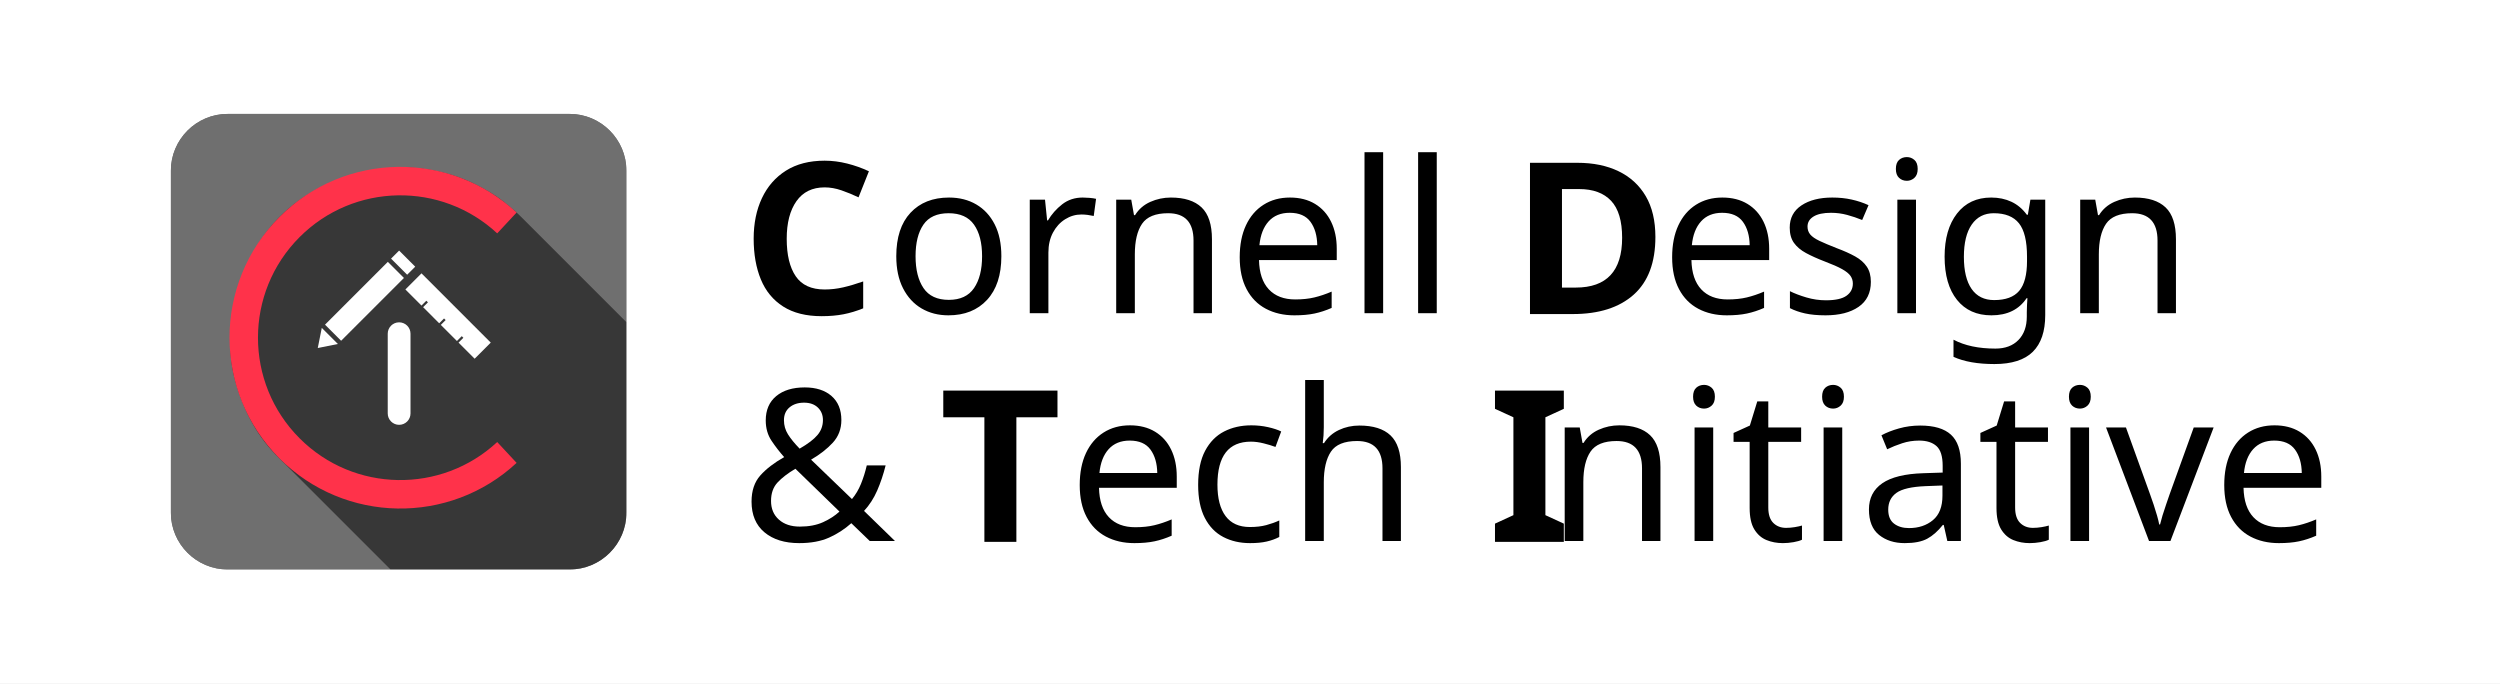
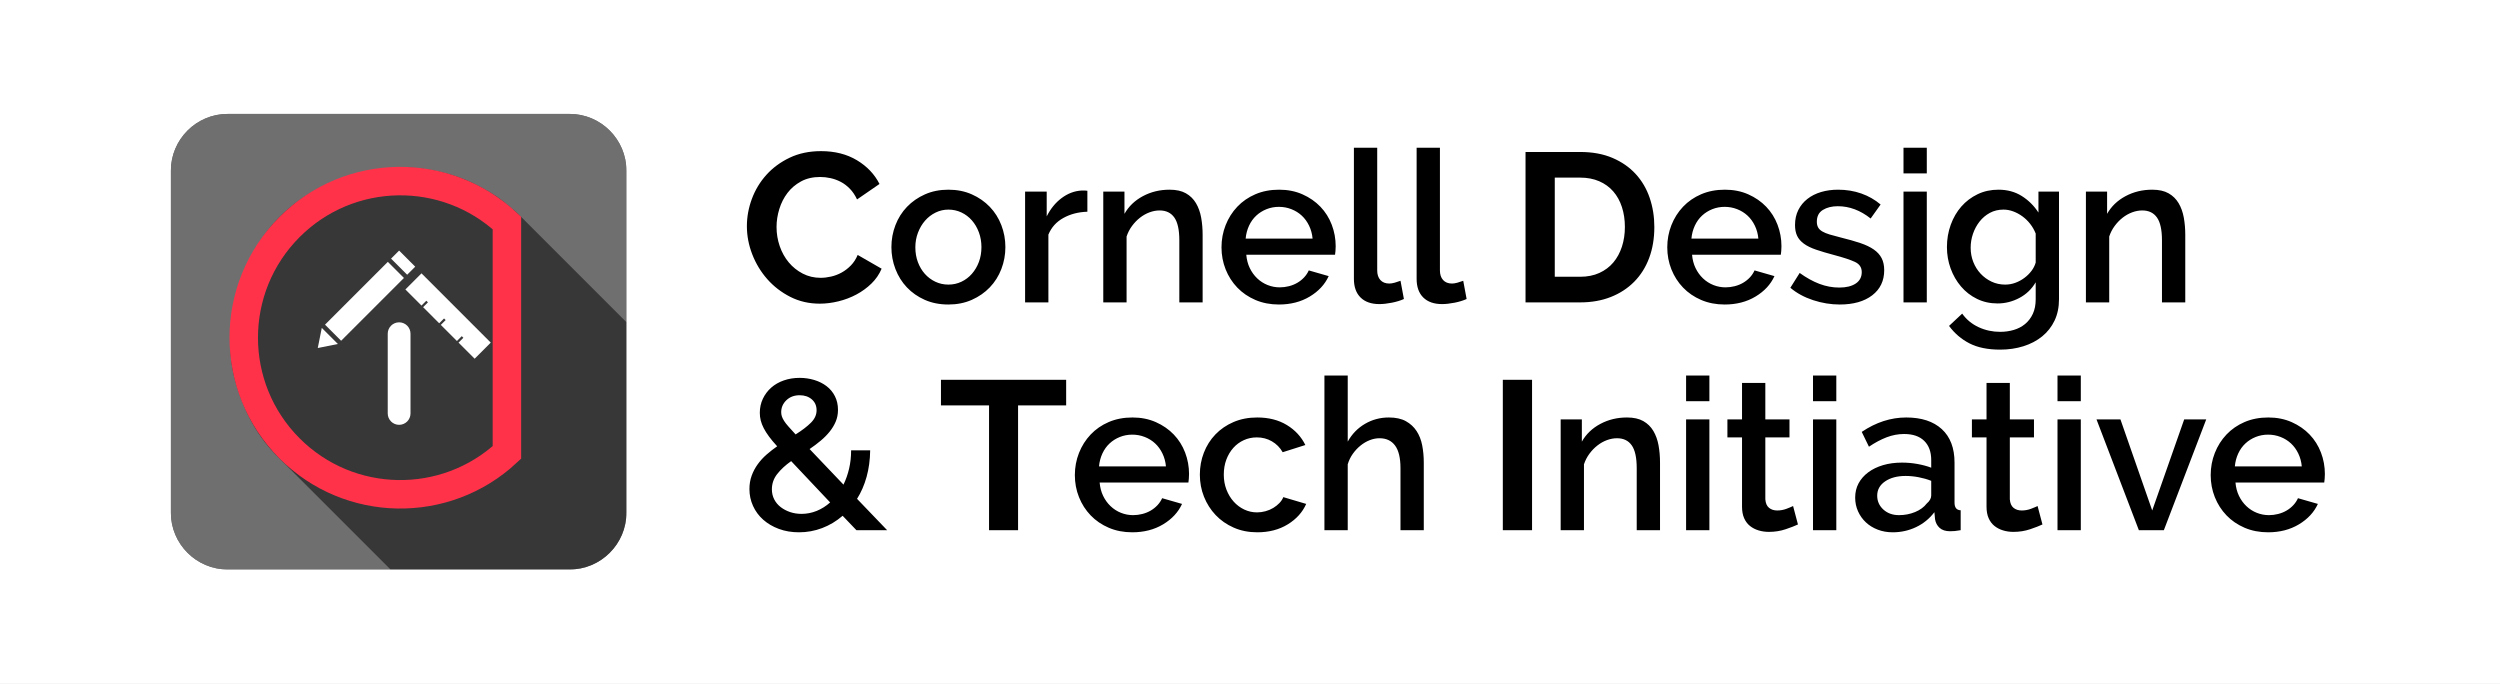
<svg xmlns="http://www.w3.org/2000/svg" xmlns:xlink="http://www.w3.org/1999/xlink" width="4390px" height="1200px" viewBox="0 0 4390 1200" version="1.1">
  <defs>
    <rect id="path-1" x="0" y="0" width="800" height="800" rx="100" />
  </defs>
-   <g id="Wordmark-Dark-Text-Padding-Background" stroke="none" stroke-width="1" fill="none" fill-rule="evenodd">
+   <g id="Wordmark-Dark-Text-Background" stroke="none" stroke-width="1" fill="none" fill-rule="evenodd">
    <rect fill="#FFFFFF" x="0" y="0" width="4390" height="1200" />
-     <g id="Wordmark-Dark-Text-Padding">
-       <g id="Wordmark-Dark-Text" transform="translate(300, 200)">
-         <g id="Logo-Text---Dark" transform="translate(1000, 0)" fill="#000000" font-family="Raleway-Bold, Raleway" font-size="372" font-weight="bold" letter-spacing="-1.782" line-spacing="400">
-           <text id="Text-Label">
-             <tspan x="1.86" y="351.487">C</tspan>
-             <tspan x="253.41" y="350" font-family="Raleway-SemiBold, Raleway" font-weight="500" letter-spacing="-1.842">ornell </tspan>
-             <tspan x="1353.168" y="351.487" letter-spacing="-1.842">D</tspan>
-             <tspan x="1615.818" y="350" font-family="Raleway-SemiBold, Raleway" font-weight="500" letter-spacing="-1.842">esign</tspan>
-             <tspan x="0" y="750" font-family="Raleway-SemiBold, Raleway" font-weight="500" letter-spacing="-1.842">&amp; </tspan>
-             <tspan x="348.972" y="751.487" letter-spacing="-1.842">T</tspan>
-             <tspan x="575.538" y="750" font-family="Raleway-SemiBold, Raleway" font-weight="500" letter-spacing="-1.842">ech </tspan>
-             <tspan x="1313.287" y="751.487" letter-spacing="-1.842">I</tspan>
-             <tspan x="1415.977" y="750" font-family="Raleway-SemiBold, Raleway" font-weight="500" letter-spacing="-1.842">nitiative</tspan>
-           </text>
+     <g id="Wordmark-Dark-Text-Transparent">
+       <g id="Wordmark-Dark-Text-No-Padding" transform="translate(300, 200)">
+         <g id="Logo-Text---Dark" transform="translate(1000, 0)" fill="#000000" fill-rule="evenodd">
+           <path d="M11.532,197.08 C11.532,180.96 14.446,165.026 20.274,149.278 C26.102,133.53 34.596,119.456 45.756,107.056 C56.916,94.656 70.556,84.612 86.676,76.924 C102.796,69.236 121.148,65.392 141.732,65.392 C166.036,65.392 187.054,70.724 204.786,81.388 C222.518,92.052 235.724,105.94 244.404,123.052 L204.972,150.208 C201.5,142.768 197.284,136.506 192.324,131.422 C187.364,126.338 182.032,122.308 176.328,119.332 C170.624,116.356 164.672,114.186 158.472,112.822 C152.272,111.458 146.196,110.776 140.244,110.776 C127.348,110.776 116.126,113.38 106.578,118.588 C97.03,123.796 89.094,130.554 82.77,138.862 C76.446,147.17 71.672,156.594 68.448,167.134 C65.224,177.674 63.612,188.152 63.612,198.568 C63.612,210.224 65.472,221.446 69.192,232.234 C72.912,243.022 78.182,252.508 85.002,260.692 C91.822,268.876 100.006,275.448 109.554,280.408 C119.102,285.368 129.58,287.848 140.988,287.848 C146.94,287.848 153.14,287.104 159.588,285.616 C166.036,284.128 172.174,281.772 178.002,278.548 C183.83,275.324 189.224,271.17 194.184,266.086 C199.144,261.002 203.112,254.864 206.088,247.672 L248.124,271.852 C243.908,281.772 237.894,290.514 230.082,298.078 C222.27,305.642 213.466,312.028 203.67,317.236 C193.874,322.444 183.396,326.412 172.236,329.14 C161.076,331.868 150.164,333.232 139.5,333.232 C120.652,333.232 103.416,329.264 87.792,321.328 C72.168,313.392 58.714,303.038 47.43,290.266 C36.146,277.494 27.342,262.986 21.018,246.742 C14.694,230.498 11.532,213.944 11.532,197.08 Z M365.382,334.72 C350.005,334.72 336.18,331.992 323.904,326.536 C311.627,321.08 301.15,313.764 292.469,304.588 C283.789,295.412 277.094,284.686 272.382,272.41 C267.669,260.134 265.313,247.3 265.313,233.908 C265.313,220.516 267.669,207.682 272.382,195.406 C277.094,183.13 283.851,172.404 292.656,163.228 C301.46,154.052 311.999,146.736 324.276,141.28 C336.552,135.824 350.253,133.096 365.382,133.096 C380.51,133.096 394.211,135.824 406.488,141.28 C418.764,146.736 429.303,154.052 438.108,163.228 C446.912,172.404 453.669,183.13 458.382,195.406 C463.094,207.682 465.45,220.516 465.45,233.908 C465.45,247.3 463.094,260.134 458.382,272.41 C453.669,284.686 446.912,295.412 438.108,304.588 C429.303,313.764 418.764,321.08 406.488,326.536 C394.211,331.992 380.51,334.72 365.382,334.72 Z M307.349,234.28 C307.349,243.704 308.837,252.384 311.813,260.32 C314.79,268.256 318.881,275.138 324.089,280.966 C329.298,286.794 335.435,291.382 342.503,294.73 C349.572,298.078 357.197,299.752 365.382,299.752 C373.566,299.752 381.191,298.078 388.26,294.73 C395.328,291.382 401.465,286.732 406.673,280.78 C411.882,274.828 415.973,267.884 418.95,259.948 C421.926,252.012 423.413,243.332 423.413,233.908 C423.413,224.732 421.926,216.114 418.95,208.054 C415.973,199.994 411.882,192.988 406.673,187.036 C401.465,181.084 395.328,176.434 388.26,173.086 C381.191,169.738 373.566,168.064 365.382,168.064 C357.445,168.064 349.944,169.8 342.875,173.272 C335.807,176.744 329.67,181.456 324.462,187.408 C319.253,193.36 315.1,200.366 312,208.426 C308.899,216.486 307.349,225.104 307.349,234.28 Z M609.432,171.784 C593.56,172.28 579.486,175.938 567.21,182.758 C554.934,189.578 546.192,199.312 540.984,211.96 L540.984,331 L500.064,331 L500.064,136.444 L538.008,136.444 L538.008,179.968 C544.704,166.576 553.446,155.85 564.234,147.79 C575.022,139.73 586.616,135.328 599.016,134.584 L605.154,134.584 C606.766,134.584 608.192,134.708 609.432,134.956 L609.432,171.784 Z M811.818,331 L770.898,331 L770.898,222.004 C770.898,203.652 767.984,190.322 762.156,182.014 C756.328,173.706 747.71,169.552 736.302,169.552 C730.35,169.552 724.398,170.668 718.446,172.9 C712.494,175.132 706.914,178.294 701.706,182.386 C696.498,186.478 691.848,191.314 687.756,196.894 C683.664,202.474 680.502,208.612 678.27,215.308 L678.27,331 L637.35,331 L637.35,136.444 L674.55,136.444 L674.55,175.504 C681.99,162.36 692.778,152.006 706.914,144.442 C721.05,136.878 736.674,133.096 753.786,133.096 C765.442,133.096 774.99,135.204 782.43,139.42 C789.87,143.636 795.76,149.402 800.1,156.718 C804.44,164.034 807.478,172.466 809.214,182.014 C810.95,191.562 811.818,201.668 811.818,212.332 L811.818,331 Z M945.756,334.72 C930.628,334.72 916.864,332.054 904.464,326.722 C892.064,321.39 881.462,314.136 872.658,304.96 C863.854,295.784 857.034,285.12 852.198,272.968 C847.362,260.816 844.944,247.92 844.944,234.28 C844.944,220.64 847.362,207.682 852.198,195.406 C857.034,183.13 863.854,172.342 872.658,163.042 C881.462,153.742 892.064,146.426 904.464,141.094 C916.864,135.762 930.752,133.096 946.128,133.096 C961.256,133.096 974.958,135.824 987.234,141.28 C999.51,146.736 1009.988,153.99 1018.668,163.042 C1027.348,172.094 1033.982,182.634 1038.57,194.662 C1043.158,206.69 1045.452,219.276 1045.452,232.42 C1045.452,235.396 1045.328,238.186 1045.08,240.79 C1044.832,243.394 1044.584,245.564 1044.336,247.3 L888.468,247.3 C889.212,255.98 891.258,263.792 894.606,270.736 C897.954,277.68 902.294,283.694 907.626,288.778 C912.958,293.862 919.034,297.768 925.854,300.496 C932.674,303.224 939.804,304.588 947.244,304.588 C952.7,304.588 958.094,303.906 963.426,302.542 C968.758,301.178 973.656,299.194 978.12,296.59 C982.584,293.986 986.552,290.824 990.024,287.104 C993.496,283.384 996.224,279.292 998.208,274.828 L1033.176,284.872 C1026.48,299.504 1015.382,311.47 999.882,320.77 C984.382,330.07 966.34,334.72 945.756,334.72 Z M1004.904,219.028 C1004.16,210.844 1002.114,203.28 998.766,196.336 C995.418,189.392 991.14,183.502 985.932,178.666 C980.724,173.83 974.648,170.048 967.704,167.32 C960.76,164.592 953.444,163.228 945.756,163.228 C938.068,163.228 930.814,164.592 923.994,167.32 C917.174,170.048 911.16,173.83 905.952,178.666 C900.744,183.502 896.528,189.392 893.304,196.336 C890.08,203.28 888.096,210.844 887.352,219.028 L1004.904,219.028 Z M1077.462,59.44 L1118.382,59.44 L1118.382,274.828 C1118.382,282.02 1120.242,287.662 1123.962,291.754 C1127.682,295.846 1132.89,297.892 1139.586,297.892 C1142.314,297.892 1145.476,297.396 1149.072,296.404 C1152.668,295.412 1156.078,294.296 1159.302,293.056 L1165.254,325.048 C1159.302,327.776 1152.234,329.946 1144.05,331.558 C1135.866,333.17 1128.55,333.976 1122.102,333.976 C1107.966,333.976 1096.992,330.132 1089.18,322.444 C1081.368,314.756 1077.462,303.844 1077.462,289.708 L1077.462,59.44 Z M1187.592,59.44 L1228.512,59.44 L1228.512,274.828 C1228.512,282.02 1230.372,287.662 1234.092,291.754 C1237.812,295.846 1243.02,297.892 1249.716,297.892 C1252.444,297.892 1255.606,297.396 1259.202,296.404 C1262.798,295.412 1266.208,294.296 1269.432,293.056 L1275.384,325.048 C1269.432,327.776 1262.364,329.946 1254.18,331.558 C1245.996,333.17 1238.68,333.976 1232.232,333.976 C1218.096,333.976 1207.122,330.132 1199.31,322.444 C1191.498,314.756 1187.592,303.844 1187.592,289.708 L1187.592,59.44 Z M1378.836,331 L1378.836,66.88 L1474.812,66.88 C1496.388,66.88 1515.298,70.352 1531.542,77.296 C1547.786,84.24 1561.364,93.664 1572.276,105.568 C1583.188,117.472 1591.372,131.422 1596.828,147.418 C1602.284,163.414 1605.012,180.464 1605.012,198.568 C1605.012,218.656 1601.974,236.822 1595.898,253.066 C1589.822,269.31 1581.08,283.198 1569.672,294.73 C1558.264,306.262 1544.562,315.19 1528.566,321.514 C1512.57,327.838 1494.652,331 1474.812,331 L1378.836,331 Z M1553.304,198.568 C1553.304,185.92 1551.568,174.264 1548.096,163.6 C1544.624,152.936 1539.54,143.76 1532.844,136.072 C1526.148,128.384 1517.902,122.432 1508.106,118.216 C1498.31,114 1487.212,111.892 1474.812,111.892 L1430.172,111.892 L1430.172,285.988 L1474.812,285.988 C1487.46,285.988 1498.682,283.756 1508.478,279.292 C1518.274,274.828 1526.458,268.69 1533.03,260.878 C1539.602,253.066 1544.624,243.828 1548.096,233.164 C1551.568,222.5 1553.304,210.968 1553.304,198.568 Z M1728.534,334.72 C1713.406,334.72 1699.642,332.054 1687.242,326.722 C1674.842,321.39 1664.24,314.136 1655.436,304.96 C1646.632,295.784 1639.812,285.12 1634.976,272.968 C1630.14,260.816 1627.722,247.92 1627.722,234.28 C1627.722,220.64 1630.14,207.682 1634.976,195.406 C1639.812,183.13 1646.632,172.342 1655.436,163.042 C1664.24,153.742 1674.842,146.426 1687.242,141.094 C1699.642,135.762 1713.53,133.096 1728.906,133.096 C1744.034,133.096 1757.736,135.824 1770.012,141.28 C1782.288,146.736 1792.766,153.99 1801.446,163.042 C1810.126,172.094 1816.76,182.634 1821.348,194.662 C1825.936,206.69 1828.23,219.276 1828.23,232.42 C1828.23,235.396 1828.106,238.186 1827.858,240.79 C1827.61,243.394 1827.362,245.564 1827.114,247.3 L1671.246,247.3 C1671.99,255.98 1674.036,263.792 1677.384,270.736 C1680.732,277.68 1685.072,283.694 1690.404,288.778 C1695.736,293.862 1701.812,297.768 1708.632,300.496 C1715.452,303.224 1722.582,304.588 1730.022,304.588 C1735.478,304.588 1740.872,303.906 1746.204,302.542 C1751.536,301.178 1756.434,299.194 1760.898,296.59 C1765.362,293.986 1769.33,290.824 1772.802,287.104 C1776.274,283.384 1779.002,279.292 1780.986,274.828 L1815.954,284.872 C1809.258,299.504 1798.16,311.47 1782.66,320.77 C1767.16,330.07 1749.118,334.72 1728.534,334.72 Z M1787.682,219.028 C1786.938,210.844 1784.892,203.28 1781.544,196.336 C1778.196,189.392 1773.918,183.502 1768.71,178.666 C1763.502,173.83 1757.426,170.048 1750.482,167.32 C1743.538,164.592 1736.222,163.228 1728.534,163.228 C1720.846,163.228 1713.592,164.592 1706.772,167.32 C1699.952,170.048 1693.938,173.83 1688.73,178.666 C1683.522,183.502 1679.306,189.392 1676.082,196.336 C1672.858,203.28 1670.874,210.844 1670.13,219.028 L1787.682,219.028 Z M1930.548,334.72 C1914.924,334.72 1899.362,332.178 1883.862,327.094 C1868.362,322.01 1855.032,314.756 1843.872,305.332 L1860.24,279.292 C1871.896,287.724 1883.428,294.11 1894.836,298.45 C1906.244,302.79 1917.9,304.96 1929.804,304.96 C1941.956,304.96 1951.566,302.604 1958.634,297.892 C1965.702,293.18 1969.236,286.484 1969.236,277.804 C1969.236,269.62 1965.268,263.668 1957.332,259.948 C1949.396,256.228 1936.996,252.136 1920.132,247.672 C1907.98,244.448 1897.564,241.348 1888.884,238.372 C1880.204,235.396 1873.136,231.924 1867.68,227.956 C1862.224,223.988 1858.256,219.4 1855.776,214.192 C1853.296,208.984 1852.056,202.66 1852.056,195.22 C1852.056,185.3 1853.978,176.496 1857.822,168.808 C1861.666,161.12 1866.998,154.61 1873.818,149.278 C1880.638,143.946 1888.636,139.916 1897.812,137.188 C1906.988,134.46 1916.908,133.096 1927.572,133.096 C1942.204,133.096 1955.844,135.328 1968.492,139.792 C1981.14,144.256 1992.424,150.704 2002.344,159.136 L1984.86,183.688 C1966.756,169.304 1947.536,162.112 1927.2,162.112 C1916.784,162.112 1908.042,164.282 1900.974,168.622 C1893.906,172.962 1890.372,179.844 1890.372,189.268 C1890.372,193.236 1891.116,196.584 1892.604,199.312 C1894.092,202.04 1896.51,204.396 1899.858,206.38 C1903.206,208.364 1907.546,210.162 1912.878,211.774 C1918.21,213.386 1924.844,215.184 1932.78,217.168 C1945.924,220.392 1957.27,223.616 1966.818,226.84 C1976.366,230.064 1984.24,233.846 1990.44,238.186 C1996.64,242.526 2001.228,247.61 2004.204,253.438 C2007.18,259.266 2008.668,266.272 2008.668,274.456 C2008.668,293.056 2001.662,307.75 1987.65,318.538 C1973.638,329.326 1954.604,334.72 1930.548,334.72 Z M2042.538,331 L2042.538,136.444 L2083.458,136.444 L2083.458,331 L2042.538,331 Z M2042.538,104.452 L2042.538,59.44 L2083.458,59.44 L2083.458,104.452 L2042.538,104.452 Z M2207.724,332.86 C2194.58,332.86 2182.552,330.194 2171.64,324.862 C2160.728,319.53 2151.366,312.276 2143.554,303.1 C2135.742,293.924 2129.666,283.384 2125.326,271.48 C2120.986,259.576 2118.816,247.052 2118.816,233.908 C2118.816,220.02 2121.048,206.938 2125.512,194.662 C2129.976,182.386 2136.176,171.722 2144.112,162.67 C2152.048,153.618 2161.534,146.426 2172.57,141.094 C2183.606,135.762 2195.82,133.096 2209.212,133.096 C2224.836,133.096 2238.538,136.816 2250.318,144.256 C2262.098,151.696 2271.832,161.368 2279.52,173.272 L2279.52,136.444 L2315.604,136.444 L2315.604,325.42 C2315.604,339.556 2313,352.08 2307.792,362.992 C2302.584,373.904 2295.33,383.142 2286.03,390.706 C2276.73,398.27 2265.756,404.036 2253.108,408.004 C2240.46,411.972 2226.82,413.956 2212.188,413.956 C2190.612,413.956 2172.694,410.298 2158.434,402.982 C2144.174,395.666 2132.208,385.436 2122.536,372.292 L2145.6,350.716 C2153.04,361.132 2162.65,369.068 2174.43,374.524 C2186.21,379.98 2198.796,382.708 2212.188,382.708 C2220.62,382.708 2228.618,381.592 2236.182,379.36 C2243.746,377.128 2250.38,373.656 2256.084,368.944 C2261.788,364.232 2266.314,358.28 2269.662,351.088 C2273.01,343.896 2274.684,335.34 2274.684,325.42 L2274.684,295.66 C2267.74,307.564 2258.192,316.74 2246.04,323.188 C2233.888,329.636 2221.116,332.86 2207.724,332.86 Z M2221.116,299.752 C2227.316,299.752 2233.268,298.698 2238.972,296.59 C2244.676,294.482 2249.946,291.63 2254.782,288.034 C2259.618,284.438 2263.772,280.346 2267.244,275.758 C2270.716,271.17 2273.196,266.272 2274.684,261.064 L2274.684,210.1 C2272.204,203.9 2268.98,198.258 2265.012,193.174 C2261.044,188.09 2256.518,183.688 2251.434,179.968 C2246.35,176.248 2240.956,173.334 2235.252,171.226 C2229.548,169.118 2223.844,168.064 2218.14,168.064 C2209.212,168.064 2201.214,169.986 2194.146,173.83 C2187.078,177.674 2181.064,182.758 2176.104,189.082 C2171.144,195.406 2167.3,202.536 2164.572,210.472 C2161.844,218.408 2160.48,226.592 2160.48,235.024 C2160.48,243.952 2162.03,252.322 2165.13,260.134 C2168.23,267.946 2172.508,274.766 2177.964,280.594 C2183.42,286.422 2189.806,291.072 2197.122,294.544 C2204.438,298.016 2212.436,299.752 2221.116,299.752 Z M2537.334,331 L2496.414,331 L2496.414,222.004 C2496.414,203.652 2493.501,190.322 2487.673,182.014 C2481.844,173.706 2473.227,169.552 2461.818,169.552 C2455.866,169.552 2449.915,170.668 2443.963,172.9 C2438.01,175.132 2432.431,178.294 2427.222,182.386 C2422.014,186.478 2417.365,191.314 2413.273,196.894 C2409.18,202.474 2406.019,208.612 2403.787,215.308 L2403.787,331 L2362.867,331 L2362.867,136.444 L2400.066,136.444 L2400.066,175.504 C2407.507,162.36 2418.294,152.006 2432.43,144.442 C2446.567,136.878 2462.19,133.096 2479.302,133.096 C2490.959,133.096 2500.506,135.204 2507.947,139.42 C2515.387,143.636 2521.276,149.402 2525.617,156.718 C2529.957,164.034 2532.994,172.466 2534.731,182.014 C2536.466,191.562 2537.334,201.668 2537.334,212.332 L2537.334,331 Z M203.856,731 L179.676,705.704 C168.764,715.128 156.798,722.32 143.778,727.28 C130.758,732.24 117.18,734.72 103.044,734.72 C90.148,734.72 78.368,732.736 67.704,728.768 C57.04,724.8 47.864,719.406 40.176,712.586 C32.488,705.766 26.536,697.706 22.32,688.406 C18.104,679.106 15.996,669.248 15.996,658.832 C15.996,650.4 17.298,642.588 19.902,635.396 C22.506,628.204 26.04,621.508 30.504,615.308 C34.968,609.108 40.176,603.404 46.128,598.196 C52.08,592.988 58.28,588.152 64.728,583.688 C59.024,577.488 54.25,571.784 50.406,566.576 C46.562,561.368 43.462,556.47 41.106,551.882 C38.75,547.294 37.014,542.83 35.898,538.49 C34.782,534.15 34.224,529.624 34.224,524.912 C34.224,515.984 36.022,507.738 39.618,500.174 C43.214,492.61 48.112,486.1 54.312,480.644 C60.512,475.188 67.89,470.972 76.446,467.996 C85.002,465.02 94.24,463.532 104.16,463.532 C113.088,463.532 121.644,464.772 129.828,467.252 C138.012,469.732 145.204,473.328 151.404,478.04 C157.604,482.752 162.502,488.642 166.098,495.71 C169.694,502.778 171.492,510.776 171.492,519.704 C171.492,527.144 170.19,533.964 167.586,540.164 C164.982,546.364 161.448,552.254 156.984,557.834 C152.52,563.414 147.25,568.746 141.174,573.83 C135.098,578.914 128.588,583.812 121.644,588.524 L181.164,651.02 C185.38,642.34 188.666,632.978 191.022,622.934 C193.378,612.89 194.556,602.164 194.556,590.756 L228.036,590.756 C227.788,607.62 225.68,623.182 221.712,637.442 C217.744,651.702 212.164,664.536 204.972,675.944 L257.796,731 L203.856,731 Z M107.508,702.356 C116.684,702.356 125.55,700.62 134.106,697.148 C142.662,693.676 150.536,688.716 157.728,682.268 L89.28,609.728 C79.112,616.92 70.928,624.484 64.728,632.42 C58.528,640.356 55.428,649.284 55.428,659.204 C55.428,665.652 56.792,671.542 59.52,676.874 C62.248,682.206 66.03,686.732 70.866,690.452 C75.702,694.172 81.22,697.086 87.42,699.194 C93.62,701.302 100.316,702.356 107.508,702.356 Z M71.796,523.796 C71.796,526.276 72.168,528.694 72.912,531.05 C73.656,533.406 74.958,536.072 76.818,539.048 C78.678,542.024 81.282,545.372 84.63,549.092 C87.978,552.812 92.132,557.4 97.092,562.856 C108.5,555.664 117.49,548.782 124.062,542.21 C130.634,535.638 133.92,528.384 133.92,520.448 C133.92,512.512 131.13,506.126 125.55,501.29 C119.97,496.454 112.84,494.036 104.16,494.036 C94.736,494.036 86.986,496.95 80.91,502.778 C74.834,508.606 71.796,515.612 71.796,523.796 Z M572.172,511.892 L487.728,511.892 L487.728,731 L436.764,731 L436.764,511.892 L352.32,511.892 L352.32,466.88 L572.172,466.88 L572.172,511.892 Z M688.254,734.72 C673.126,734.72 659.362,732.054 646.962,726.722 C634.562,721.39 623.96,714.136 615.156,704.96 C606.352,695.784 599.532,685.12 594.696,672.968 C589.86,660.816 587.442,647.92 587.442,634.28 C587.442,620.64 589.86,607.682 594.696,595.406 C599.532,583.13 606.352,572.342 615.156,563.042 C623.96,553.742 634.562,546.426 646.962,541.094 C659.362,535.762 673.25,533.096 688.626,533.096 C703.754,533.096 717.456,535.824 729.732,541.28 C742.008,546.736 752.486,553.99 761.166,563.042 C769.846,572.094 776.48,582.634 781.068,594.662 C785.656,606.69 787.95,619.276 787.95,632.42 C787.95,635.396 787.826,638.186 787.578,640.79 C787.33,643.394 787.082,645.564 786.834,647.3 L630.966,647.3 C631.71,655.98 633.756,663.792 637.104,670.736 C640.452,677.68 644.792,683.694 650.124,688.778 C655.456,693.862 661.532,697.768 668.352,700.496 C675.172,703.224 682.302,704.588 689.742,704.588 C695.198,704.588 700.592,703.906 705.924,702.542 C711.256,701.178 716.154,699.194 720.618,696.59 C725.082,693.986 729.05,690.824 732.522,687.104 C735.994,683.384 738.722,679.292 740.706,674.828 L775.674,684.872 C768.978,699.504 757.88,711.47 742.38,720.77 C726.88,730.07 708.838,734.72 688.254,734.72 Z M747.402,619.028 C746.658,610.844 744.612,603.28 741.264,596.336 C737.916,589.392 733.638,583.502 728.43,578.666 C723.222,573.83 717.146,570.048 710.202,567.32 C703.258,564.592 695.942,563.228 688.254,563.228 C680.566,563.228 673.312,564.592 666.492,567.32 C659.672,570.048 653.658,573.83 648.45,578.666 C643.242,583.502 639.026,589.392 635.802,596.336 C632.578,603.28 630.594,610.844 629.85,619.028 L747.402,619.028 Z M806.94,633.536 C806.94,619.896 809.296,607 814.008,594.848 C818.72,582.696 825.478,572.032 834.282,562.856 C843.086,553.68 853.688,546.426 866.088,541.094 C878.488,535.762 892.376,533.096 907.752,533.096 C927.84,533.096 945.138,537.498 959.646,546.302 C974.154,555.106 985.004,566.824 992.196,581.456 L952.392,594.104 C947.68,585.92 941.356,579.534 933.42,574.946 C925.484,570.358 916.68,568.064 907.008,568.064 C898.824,568.064 891.198,569.676 884.13,572.9 C877.062,576.124 870.924,580.65 865.716,586.478 C860.508,592.306 856.416,599.188 853.44,607.124 C850.464,615.06 848.976,623.864 848.976,633.536 C848.976,642.96 850.526,651.702 853.626,659.762 C856.726,667.822 860.942,674.828 866.274,680.78 C871.606,686.732 877.806,691.382 884.874,694.73 C891.942,698.078 899.444,699.752 907.38,699.752 C912.34,699.752 917.3,699.07 922.26,697.706 C927.22,696.342 931.746,694.42 935.838,691.94 C939.93,689.46 943.526,686.608 946.626,683.384 C949.726,680.16 952.02,676.688 953.508,672.968 L993.684,684.872 C987.236,699.504 976.448,711.47 961.32,720.77 C946.192,730.07 928.336,734.72 907.752,734.72 C892.624,734.72 878.86,731.992 866.46,726.536 C854.06,721.08 843.458,713.702 834.654,704.402 C825.85,695.102 819.03,684.376 814.194,672.224 C809.358,660.072 806.94,647.176 806.94,633.536 Z M1200.162,731 L1159.242,731 L1159.242,622.004 C1159.242,604.148 1156.08,590.942 1149.756,582.386 C1143.432,573.83 1134.318,569.552 1122.414,569.552 C1116.71,569.552 1111.006,570.668 1105.302,572.9 C1099.598,575.132 1094.204,578.294 1089.12,582.386 C1084.036,586.478 1079.51,591.314 1075.542,596.894 C1071.574,602.474 1068.598,608.612 1066.614,615.308 L1066.614,731 L1025.694,731 L1025.694,459.44 L1066.614,459.44 L1066.614,575.504 C1074.054,562.112 1084.16,551.696 1096.932,544.256 C1109.704,536.816 1123.654,533.096 1138.782,533.096 C1150.934,533.096 1160.916,535.266 1168.728,539.606 C1176.54,543.946 1182.802,549.712 1187.514,556.904 C1192.226,564.096 1195.512,572.466 1197.372,582.014 C1199.232,591.562 1200.162,601.668 1200.162,612.332 L1200.162,731 Z M1338.955,731 L1338.955,466.88 L1390.291,466.88 L1390.291,731 L1338.955,731 Z M1614.997,731 L1574.077,731 L1574.077,622.004 C1574.077,603.652 1571.163,590.322 1565.335,582.014 C1559.507,573.706 1550.889,569.552 1539.481,569.552 C1533.529,569.552 1527.577,570.668 1521.625,572.9 C1515.673,575.132 1510.093,578.294 1504.885,582.386 C1499.677,586.478 1495.027,591.314 1490.935,596.894 C1486.843,602.474 1483.681,608.612 1481.449,615.308 L1481.449,731 L1440.529,731 L1440.529,536.444 L1477.729,536.444 L1477.729,575.504 C1485.169,562.36 1495.957,552.006 1510.093,544.442 C1524.229,536.878 1539.853,533.096 1556.965,533.096 C1568.621,533.096 1578.169,535.204 1585.609,539.42 C1593.049,543.636 1598.939,549.402 1603.279,556.718 C1607.619,564.034 1610.657,572.466 1612.393,582.014 C1614.129,591.562 1614.997,601.668 1614.997,612.332 L1614.997,731 Z M1660.771,731 L1660.771,536.444 L1701.691,536.444 L1701.691,731 L1660.771,731 Z M1660.771,504.452 L1660.771,459.44 L1701.691,459.44 L1701.691,504.452 L1660.771,504.452 Z M1857.205,720.956 C1851.997,723.436 1844.805,726.226 1835.629,729.326 C1826.453,732.426 1816.657,733.976 1806.241,733.976 C1799.793,733.976 1793.717,733.108 1788.013,731.372 C1782.309,729.636 1777.287,727.032 1772.947,723.56 C1768.607,720.088 1765.197,715.562 1762.717,709.982 C1760.237,704.402 1758.997,697.644 1758.997,689.708 L1758.997,568.064 L1733.329,568.064 L1733.329,536.444 L1758.997,536.444 L1758.997,472.46 L1799.917,472.46 L1799.917,536.444 L1842.325,536.444 L1842.325,568.064 L1799.917,568.064 L1799.917,676.688 C1800.413,683.632 1802.583,688.654 1806.427,691.754 C1810.271,694.854 1815.045,696.404 1820.749,696.404 C1826.453,696.404 1831.909,695.412 1837.117,693.428 C1842.325,691.444 1846.169,689.832 1848.649,688.592 L1857.205,720.956 Z M1883.635,731 L1883.635,536.444 L1924.555,536.444 L1924.555,731 L1883.635,731 Z M1883.635,504.452 L1883.635,459.44 L1924.555,459.44 L1924.555,504.452 L1883.635,504.452 Z M2023.525,734.72 C2014.101,734.72 2005.359,733.17 1997.299,730.07 C1989.239,726.97 1982.295,722.692 1976.467,717.236 C1970.639,711.78 1966.051,705.332 1962.703,697.892 C1959.355,690.452 1957.681,682.392 1957.681,673.712 C1957.681,664.536 1959.665,656.228 1963.633,648.788 C1967.601,641.348 1973.243,634.9 1980.559,629.444 C1987.875,623.988 1996.555,619.772 2006.599,616.796 C2016.643,613.82 2027.741,612.332 2039.893,612.332 C2049.069,612.332 2058.121,613.138 2067.049,614.75 C2075.977,616.362 2084.037,618.532 2091.229,621.26 L2091.229,607.868 C2091.229,593.484 2087.137,582.262 2078.953,574.202 C2070.769,566.142 2058.989,562.112 2043.613,562.112 C2033.197,562.112 2022.967,564.034 2012.923,567.878 C2002.879,571.722 1992.525,577.24 1981.861,584.432 L1969.213,558.392 C1994.261,541.528 2020.301,533.096 2047.333,533.096 C2074.117,533.096 2094.949,539.916 2109.829,553.556 C2124.709,567.196 2132.149,586.788 2132.149,612.332 L2132.149,682.64 C2132.149,691.32 2135.745,695.784 2142.937,696.032 L2142.937,731 C2138.969,731.744 2135.559,732.24 2132.707,732.488 C2129.855,732.736 2127.065,732.86 2124.337,732.86 C2116.401,732.86 2110.263,730.876 2105.923,726.908 C2101.583,722.94 2098.917,717.856 2097.925,711.656 L2096.809,699.38 C2088.129,710.788 2077.403,719.53 2064.631,725.606 C2051.859,731.682 2038.157,734.72 2023.525,734.72 Z M2034.685,704.588 C2044.605,704.588 2053.967,702.79 2062.771,699.194 C2071.575,695.598 2078.457,690.576 2083.417,684.128 C2088.625,679.664 2091.229,674.952 2091.229,669.992 L2091.229,644.324 C2084.285,641.596 2076.907,639.488 2069.095,638 C2061.283,636.512 2053.657,635.768 2046.217,635.768 C2031.585,635.768 2019.619,638.93 2010.319,645.254 C2001.019,651.578 1996.369,659.948 1996.369,670.364 C1996.369,680.036 1999.965,688.158 2007.157,694.73 C2014.349,701.302 2023.525,704.588 2034.685,704.588 Z M2286.547,720.956 C2281.339,723.436 2274.147,726.226 2264.971,729.326 C2255.795,732.426 2245.999,733.976 2235.583,733.976 C2229.135,733.976 2223.059,733.108 2217.355,731.372 C2211.651,729.636 2206.629,727.032 2202.289,723.56 C2197.949,720.088 2194.539,715.562 2192.059,709.982 C2189.579,704.402 2188.339,697.644 2188.339,689.708 L2188.339,568.064 L2162.671,568.064 L2162.671,536.444 L2188.339,536.444 L2188.339,472.46 L2229.259,472.46 L2229.259,536.444 L2271.667,536.444 L2271.667,568.064 L2229.259,568.064 L2229.259,676.688 C2229.755,683.632 2231.925,688.654 2235.769,691.754 C2239.613,694.854 2244.387,696.404 2250.091,696.404 C2255.795,696.404 2261.251,695.412 2266.459,693.428 C2271.667,691.444 2275.511,689.832 2277.991,688.592 L2286.547,720.956 Z M2312.977,731 L2312.977,536.444 L2353.897,536.444 L2353.897,731 L2312.977,731 Z M2312.977,504.452 L2312.977,459.44 L2353.897,459.44 L2353.897,504.452 L2312.977,504.452 Z M2455.843,731 L2381.443,536.444 L2423.479,536.444 L2479.279,696.404 L2535.451,536.444 L2574.139,536.444 L2499.739,731 L2455.843,731 Z M2682.781,734.72 C2667.653,734.72 2653.889,732.054 2641.489,726.722 C2629.089,721.39 2618.487,714.136 2609.683,704.96 C2600.879,695.784 2594.059,685.12 2589.223,672.968 C2584.387,660.816 2581.969,647.92 2581.969,634.28 C2581.969,620.64 2584.387,607.682 2589.223,595.406 C2594.059,583.13 2600.879,572.342 2609.683,563.042 C2618.487,553.742 2629.089,546.426 2641.489,541.094 C2653.889,535.762 2667.777,533.096 2683.153,533.096 C2698.281,533.096 2711.983,535.824 2724.259,541.28 C2736.535,546.736 2747.013,553.99 2755.693,563.042 C2764.373,572.094 2771.007,582.634 2775.595,594.662 C2780.183,606.69 2782.477,619.276 2782.477,632.42 C2782.477,635.396 2782.353,638.186 2782.105,640.79 C2781.857,643.394 2781.609,645.564 2781.361,647.3 L2625.493,647.3 C2626.237,655.98 2628.283,663.792 2631.631,670.736 C2634.979,677.68 2639.319,683.694 2644.651,688.778 C2649.983,693.862 2656.059,697.768 2662.879,700.496 C2669.699,703.224 2676.829,704.588 2684.269,704.588 C2689.725,704.588 2695.119,703.906 2700.451,702.542 C2705.783,701.178 2710.681,699.194 2715.145,696.59 C2719.609,693.986 2723.577,690.824 2727.049,687.104 C2730.521,683.384 2733.249,679.292 2735.233,674.828 L2770.201,684.872 C2763.505,699.504 2752.407,711.47 2736.907,720.77 C2721.407,730.07 2703.365,734.72 2682.781,734.72 Z M2741.929,619.028 C2741.185,610.844 2739.139,603.28 2735.791,596.336 C2732.443,589.392 2728.165,583.502 2722.957,578.666 C2717.749,573.83 2711.673,570.048 2704.729,567.32 C2697.785,564.592 2690.469,563.228 2682.781,563.228 C2675.093,563.228 2667.839,564.592 2661.019,567.32 C2654.199,570.048 2648.185,573.83 2642.977,578.666 C2637.769,583.502 2633.553,589.392 2630.329,596.336 C2627.105,603.28 2625.121,610.844 2624.377,619.028 L2741.929,619.028 Z" id="Outlines" />
        </g>
        <g id="Icon-Rounded">
          <mask id="mask-2" fill="white">
            <use xlink:href="#path-1" />
          </mask>
          <use id="Mask" fill="#6F6F6F" fill-rule="evenodd" xlink:href="#path-1" />
          <g id="Icon" mask="url(#mask-2)">
            <rect id="Base" fill="#6F6F6F" fill-rule="evenodd" x="0" y="0" width="800" height="800" />
            <g id="Glyph-Shadow">
              <path d="M363.653,187.929 L625.096,187.929 L932.166,494.999 L639.236,787.929 L362.612,787.929 C312.074,789.012 261.016,774.697 209.436,744.985 C132.066,700.418 64.209,594.694 63.671,488.641 C63.166,389.055 120.009,294.657 187.729,245.714 C211.694,228.394 238.703,212.812 270.272,203.025 C282.715,199.167 300.161,193.311 324.05,190.604 C339.976,188.799 353.176,187.907 363.653,187.929 Z" id="Shadow" fill="#373737" fill-rule="evenodd" transform="translate(497.9169, 487.9571) rotate(45) translate(-497.9169, -487.9571) " />
              <g id="Glyph-Light">
                <path d="M505.196,401.622 L513.681,393.137 L510.853,390.309 L502.368,398.794 L474.083,370.51 L482.569,362.024 L479.74,359.196 L471.255,367.681 L442.971,339.397 L451.456,330.912 L448.627,328.083 L440.142,336.569 L411.858,308.284 L440.142,280 L561.765,401.622 L533.48,429.907 L505.196,401.622 Z M414.978,282.426 L386.693,254.142 L400.836,240 L429.12,268.284 L414.978,282.426 Z M409.321,288.083 L299.012,398.392 L270.728,370.108 L381.037,259.799 L409.321,288.083 Z M400.858,366 C411.904,366 420.858,374.954 420.858,386 L420.858,526 C420.858,537.046 411.904,546 400.858,546 C389.812,546 380.858,537.046 380.858,526 L380.858,386 C380.858,374.954 389.812,366 400.858,366 Z M258,411.12 L265.071,375.765 L293.355,404.049 L258,411.12 Z" id="Arrow" fill="#FFFFFF" fill-rule="evenodd" />
-                 <path d="M392.829,118.185 C245.663,123.535 128,244.527 128,393 C128,544.878 251.122,668 403,668 C551.473,668 672.465,550.337 677.815,403.171 M392.829,118.185 Z" id="Arc" stroke="#FF324A" stroke-width="50" transform="translate(403, 393) rotate(45) translate(-403, -393) " />
+                 <path d="M392.829,118.185 C245.663,123.535 128,244.527 128,393 C128,544.878 251.122,668 403,668 C551.473,668 672.465,550.337 677.815,403.171 L392.829,118.185 Z" id="Arc" stroke="#FF324A" stroke-width="50" transform="translate(403, 393) rotate(45) translate(-403, -393) " />
              </g>
            </g>
          </g>
        </g>
      </g>
    </g>
  </g>
</svg>
